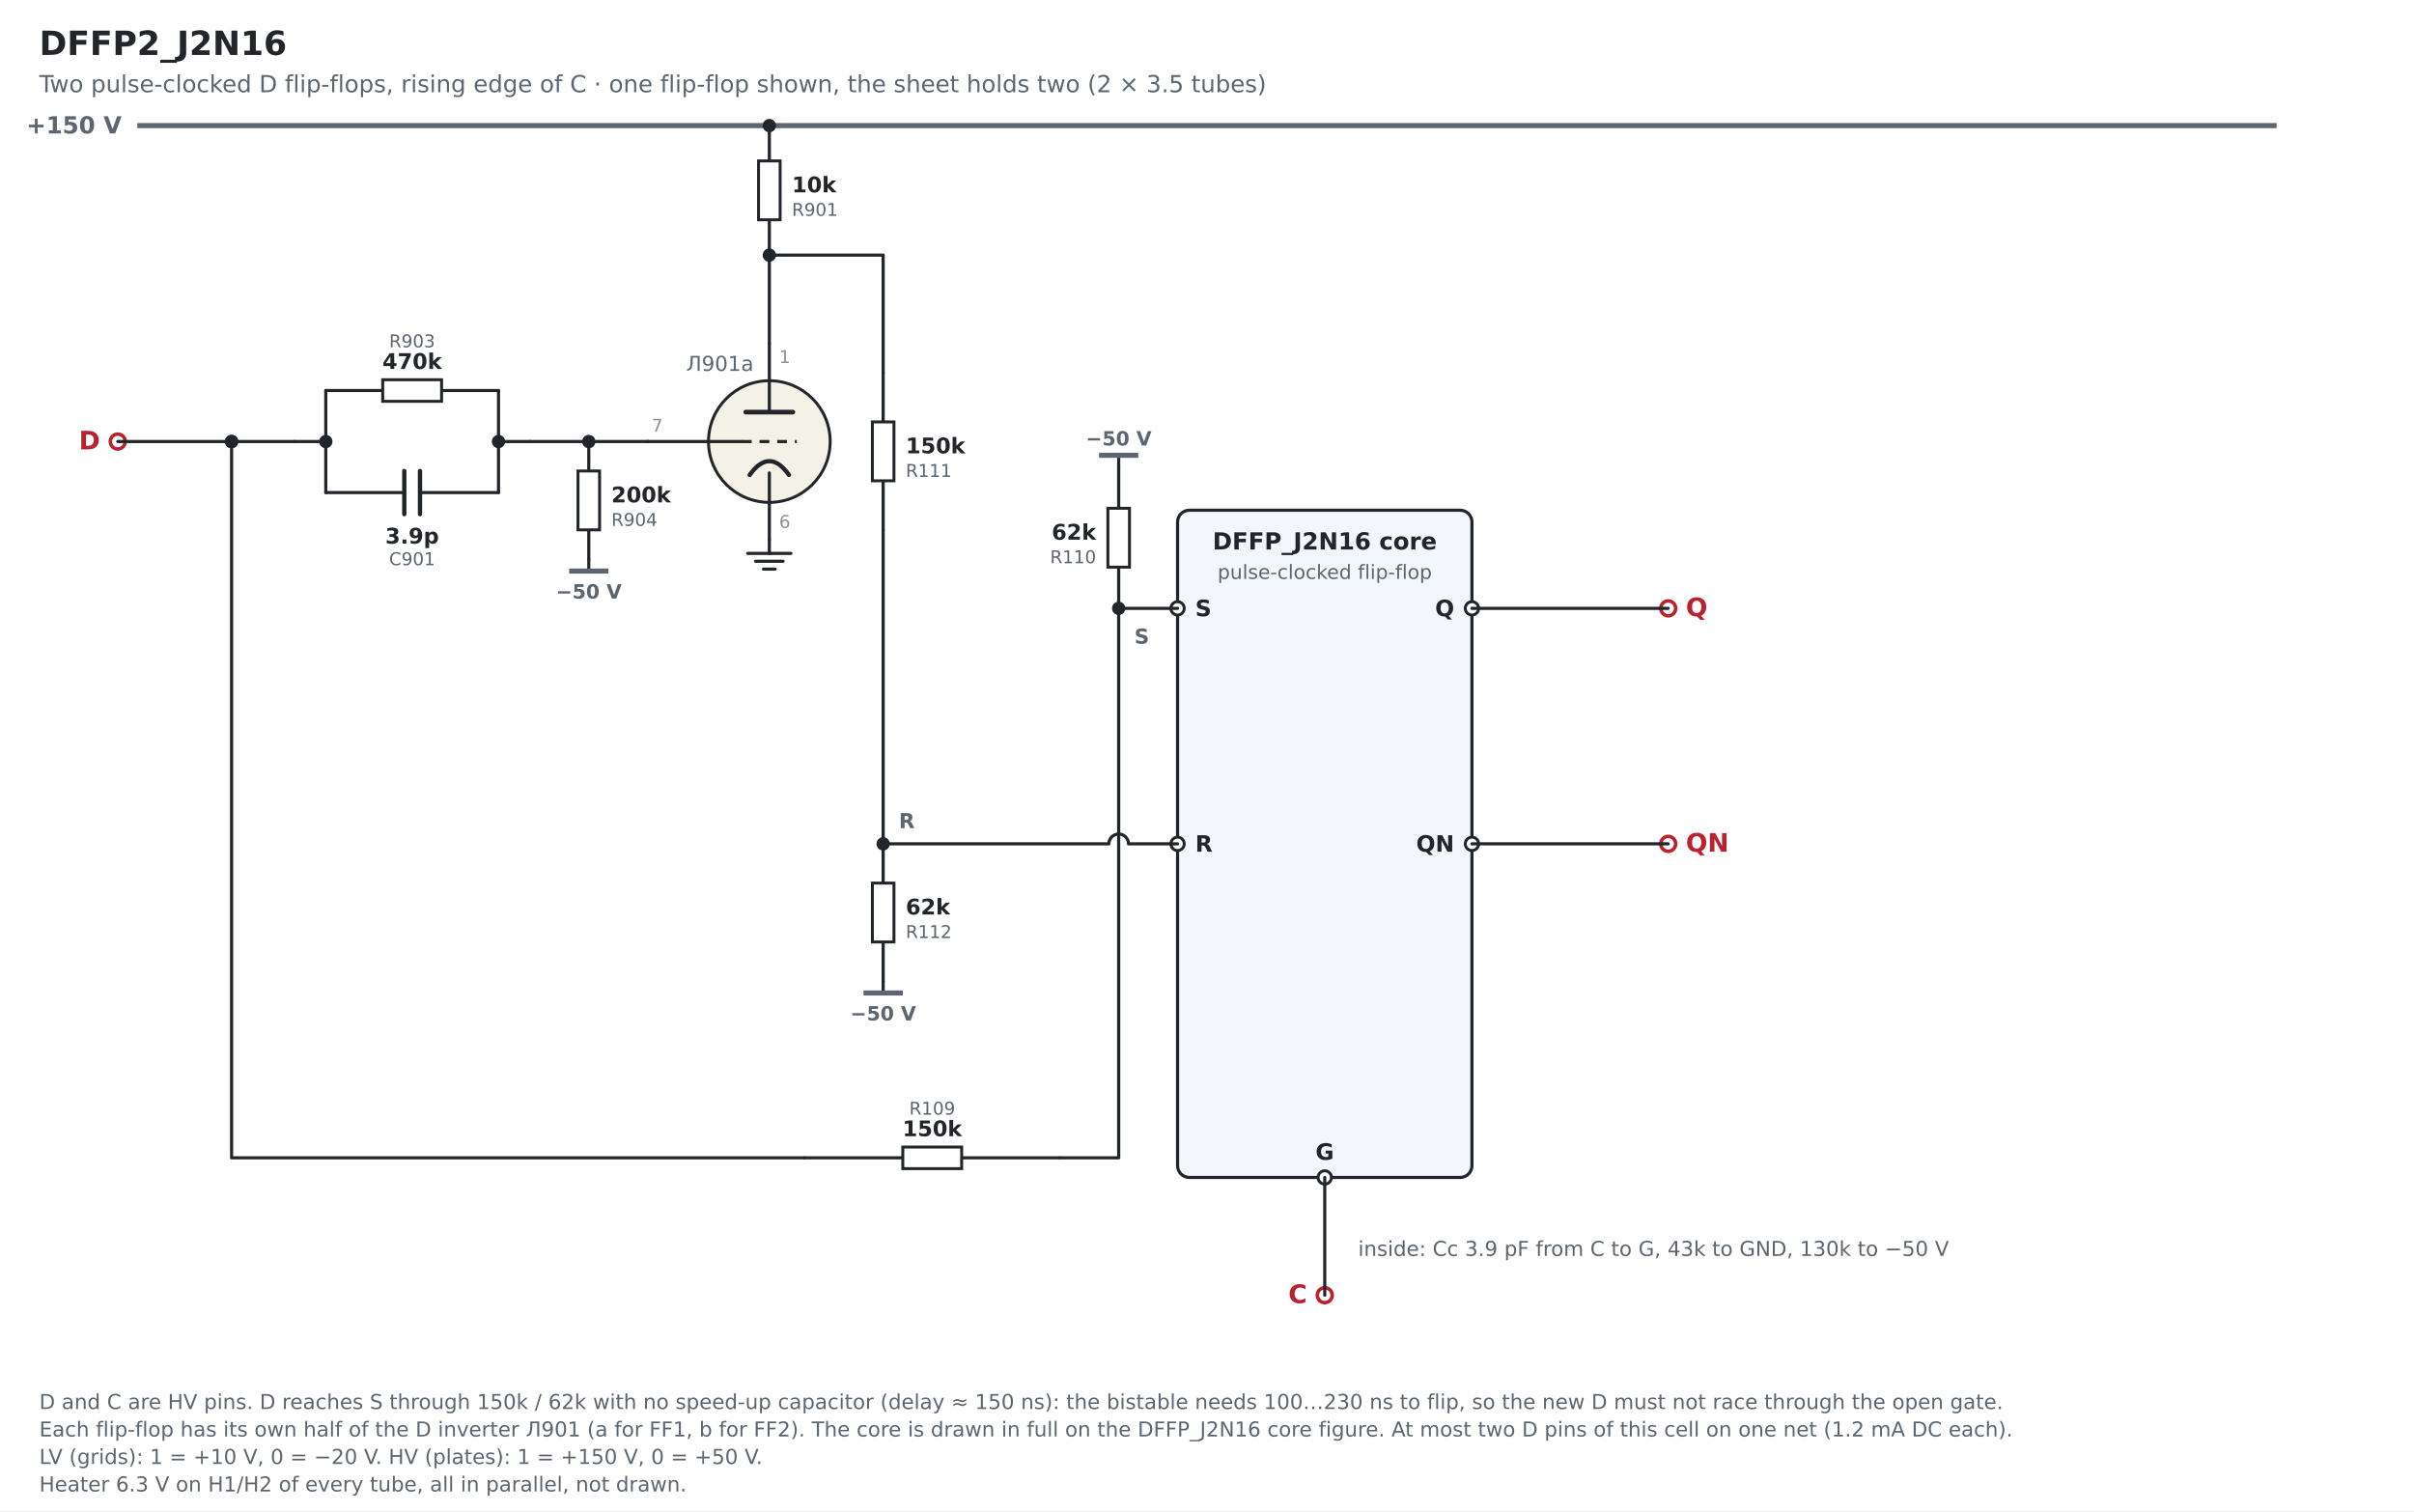
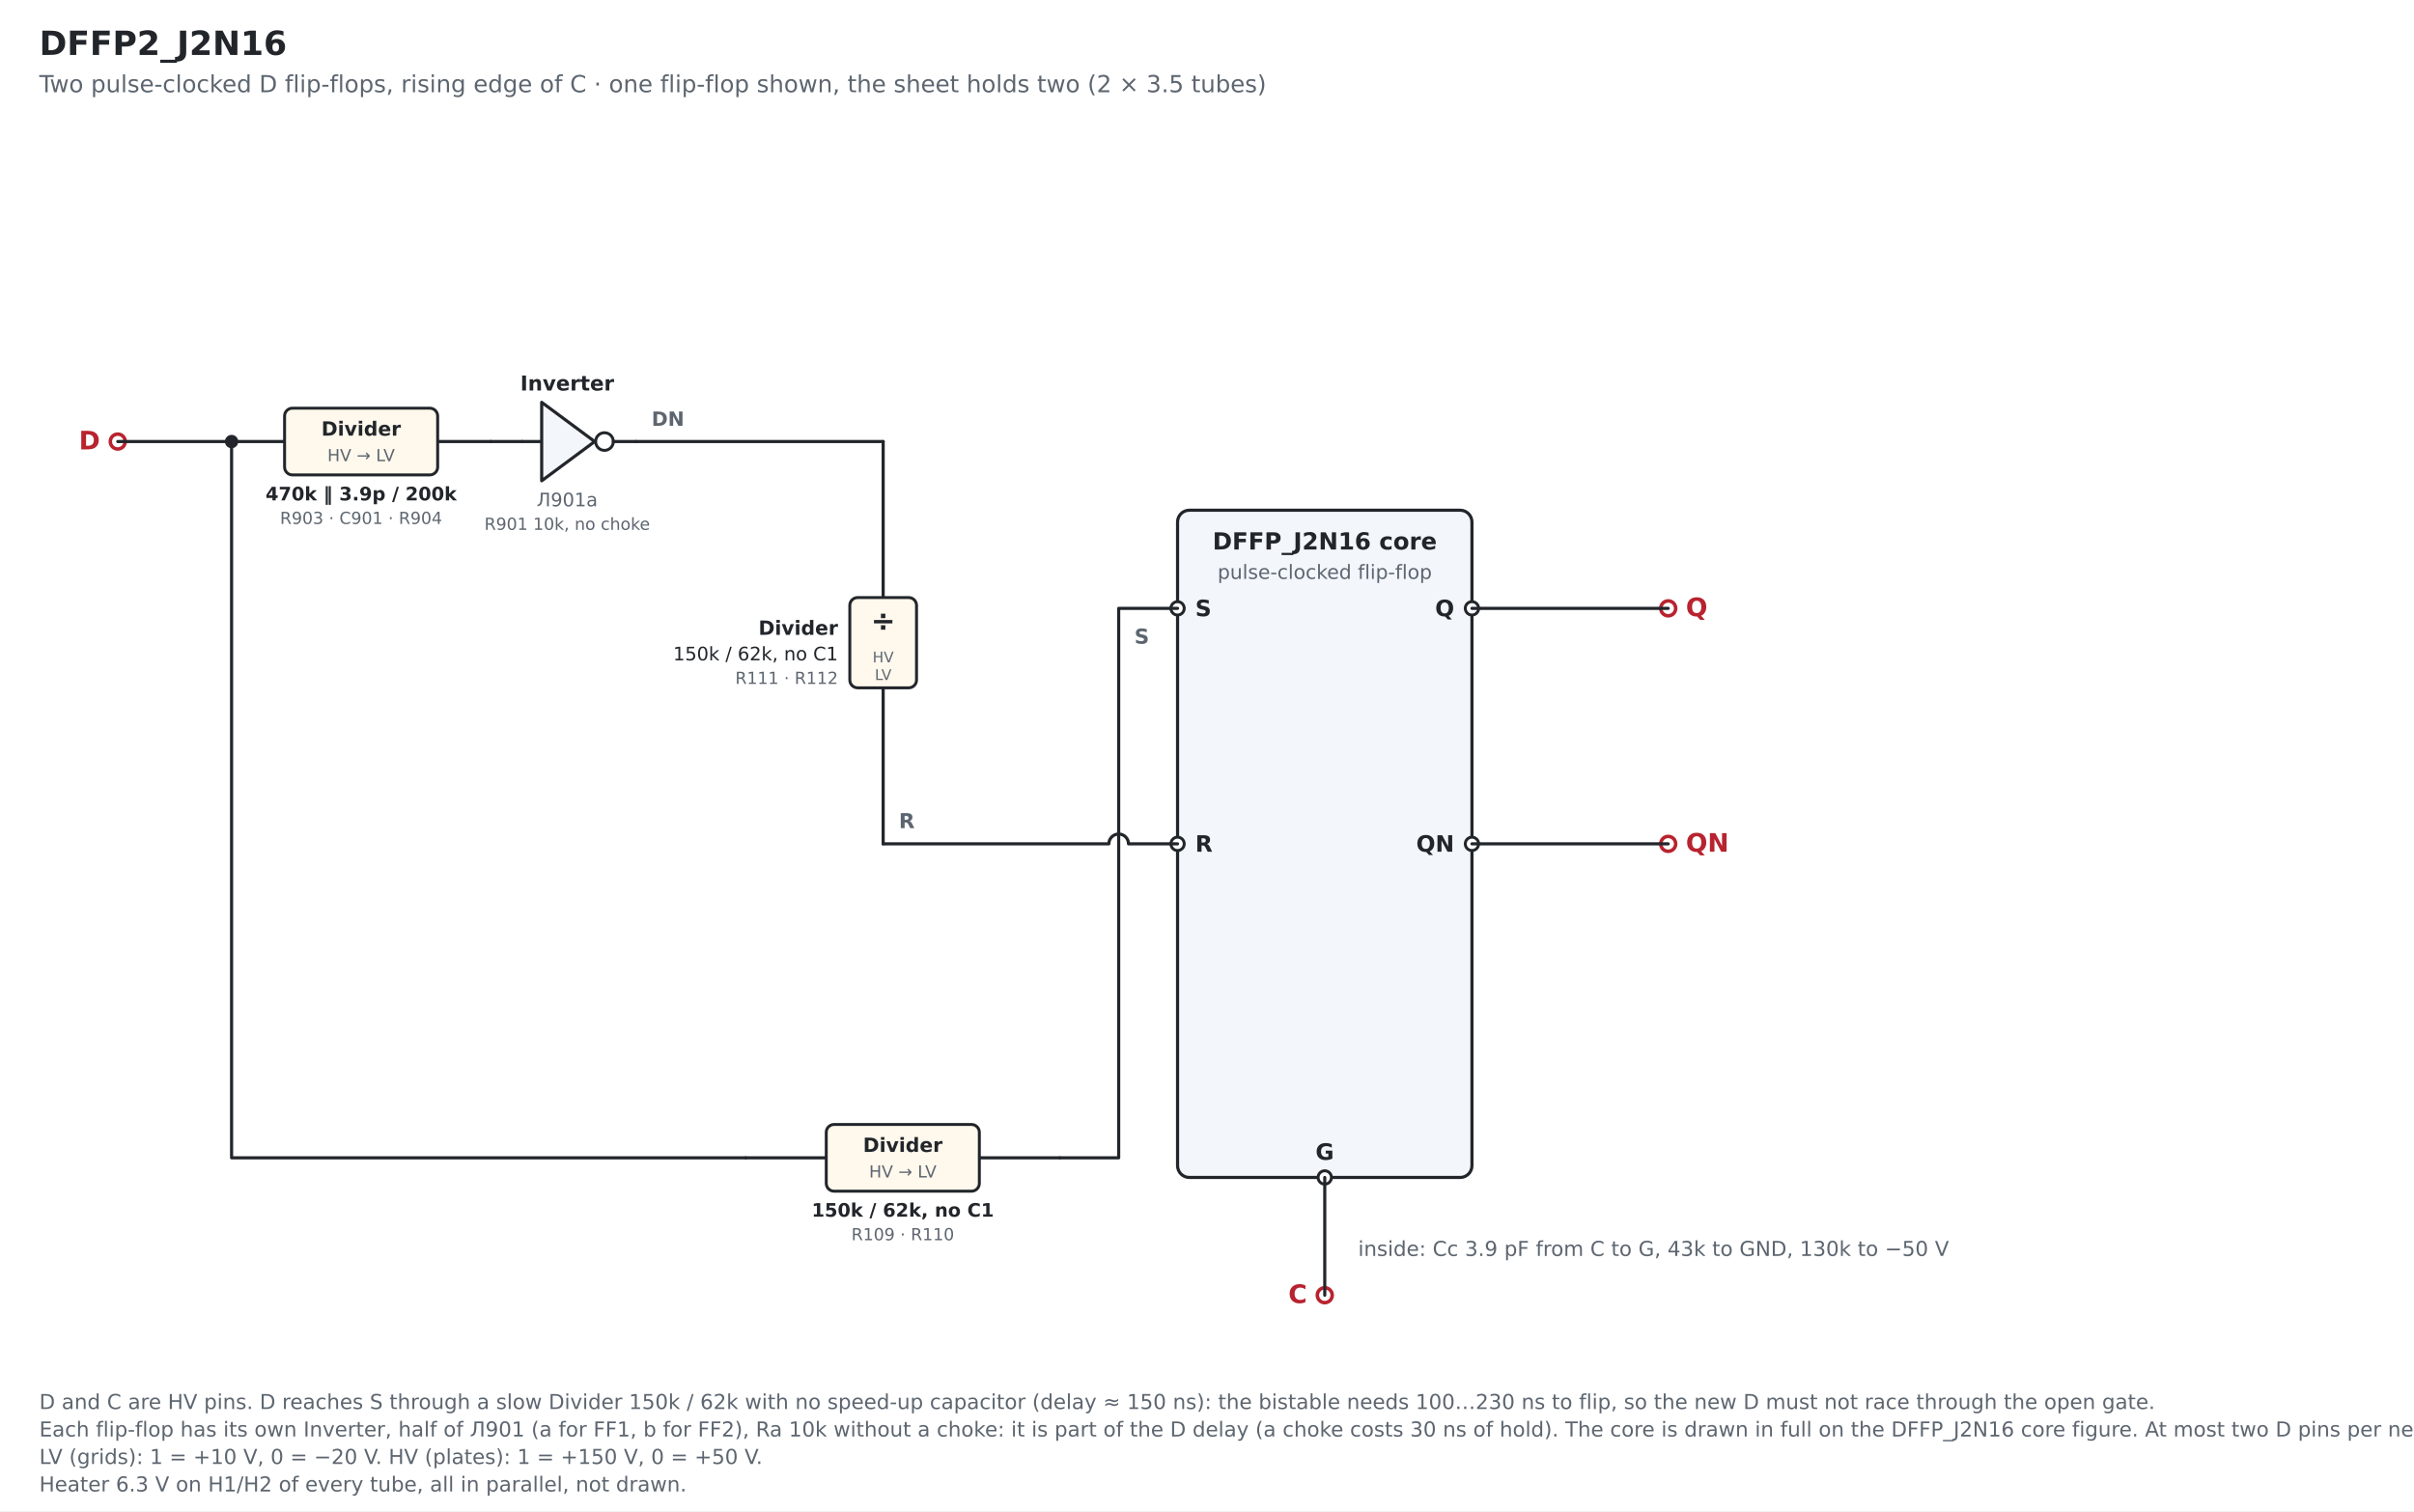
<svg xmlns="http://www.w3.org/2000/svg" viewBox="0 0 1230 770" width="1230" height="770" font-family="DejaVu Sans, Arial, sans-serif" role="img" aria-label="DFFP2_J2N16">
  <rect width="1230" height="770" fill="#ffffff" />
  <text x="20" y="28" font-size="17" font-weight="bold" fill="#22262b">DFFP2_J2N16</text>
  <text x="20" y="47" font-size="12" fill="#5d6670">Two pulse-clocked D flip-flops, rising edge of C  ·  one flip-flop shown, the sheet holds two (2 × 3.5 tubes)</text>
-   <line x1="70" y1="64" x2="1160" y2="64" stroke="#5d6670" stroke-width="2.6" stroke-linecap="butt" />
-   <text x="62" y="68" font-size="12" fill="#5d6670" text-anchor="end" font-weight="bold" font-style="normal">+150 V</text>
  <circle cx="60" cy="225" r="3.8" fill="#fff" stroke="#b8232f" stroke-width="1.8" />
  <text x="51" y="229" font-size="13" fill="#b8232f" text-anchor="end" font-weight="bold" font-style="normal">D</text>
-   <line x1="166" y1="199" x2="166" y2="251" stroke="#22262b" stroke-width="1.6" stroke-linecap="round" />
-   <line x1="254" y1="199" x2="254" y2="251" stroke="#22262b" stroke-width="1.6" stroke-linecap="round" />
-   <line x1="166" y1="199" x2="195" y2="199" stroke="#22262b" stroke-width="1.6" stroke-linecap="round" />
-   <line x1="225" y1="199" x2="254" y2="199" stroke="#22262b" stroke-width="1.6" stroke-linecap="round" />
-   <rect x="195" y="193.5" width="30" height="11" fill="#fff" stroke="#22262b" stroke-width="1.5" />
-   <text x="210" y="188" font-size="11" fill="#22262b" text-anchor="middle" font-weight="bold" font-style="normal">470k</text>
-   <text x="210" y="177" font-size="9" fill="#5d6670" text-anchor="middle" font-weight="normal" font-style="normal">R903</text>
-   <line x1="166" y1="251" x2="206" y2="251" stroke="#22262b" stroke-width="1.6" stroke-linecap="round" />
-   <line x1="214" y1="251" x2="254" y2="251" stroke="#22262b" stroke-width="1.6" stroke-linecap="round" />
-   <line x1="206" y1="240" x2="206" y2="262" stroke="#22262b" stroke-width="2.2" stroke-linecap="round" />
-   <line x1="214" y1="240" x2="214" y2="262" stroke="#22262b" stroke-width="2.2" stroke-linecap="round" />
-   <text x="210" y="277" font-size="11" fill="#22262b" text-anchor="middle" font-weight="bold" font-style="normal">3.9p</text>
-   <text x="210" y="288" font-size="9" fill="#5d6670" text-anchor="middle" font-weight="normal" font-style="normal">C901</text>
-   <line x1="300" y1="225" x2="300" y2="240" stroke="#22262b" stroke-width="1.6" stroke-linecap="round" />
-   <line x1="300" y1="270" x2="300" y2="285" stroke="#22262b" stroke-width="1.6" stroke-linecap="round" />
-   <rect x="294.5" y="240" width="11" height="30" fill="#fff" stroke="#22262b" stroke-width="1.5" />
-   <text x="311.5" y="256" font-size="11" fill="#22262b" text-anchor="start" font-weight="bold" font-style="normal">200k</text>
-   <text x="311.5" y="268" font-size="9" fill="#5d6670" text-anchor="start" font-weight="normal" font-style="normal">R904</text>
-   <line x1="300" y1="285" x2="300" y2="291" stroke="#22262b" stroke-width="1.6" stroke-linecap="round" />
-   <line x1="290" y1="291" x2="310" y2="291" stroke="#5d6670" stroke-width="2.6" stroke-linecap="butt" />
-   <text x="300" y="305" font-size="10" fill="#5d6670" text-anchor="middle" font-weight="bold" font-style="normal">−50 V</text>
-   <circle cx="392" cy="225" r="31" fill="#f4f1e6" stroke="#22262b" stroke-width="1.5" />
-   <line x1="380" y1="210" x2="404" y2="210" stroke="#22262b" stroke-width="2.4" stroke-linecap="round" />
-   <line x1="392" y1="210" x2="392" y2="175" stroke="#22262b" stroke-width="1.6" stroke-linecap="round" />
-   <line x1="378" y1="225" x2="406" y2="225" stroke="#22262b" stroke-width="1.6" stroke-linecap="butt" stroke-dasharray="5 4" />
-   <line x1="378" y1="225" x2="330" y2="225" stroke="#22262b" stroke-width="1.6" stroke-linecap="round" />
-   <path d="M382,242 Q392,228 402,242" stroke="#22262b" stroke-width="2.2" fill="none" stroke-linejoin="round" stroke-linecap="round" />
-   <line x1="392" y1="241" x2="392" y2="275" stroke="#22262b" stroke-width="1.6" stroke-linecap="round" />
-   <text x="397" y="185" font-size="9" fill="#8b929a" text-anchor="start" font-weight="normal" font-style="normal">1</text>
-   <text x="332" y="220" font-size="9" fill="#8b929a" text-anchor="start" font-weight="normal" font-style="normal">7</text>
-   <text x="397" y="269" font-size="9" fill="#8b929a" text-anchor="start" font-weight="normal" font-style="normal">6</text>
-   <text x="384" y="189" font-size="10.5" fill="#5d6670" text-anchor="end" font-weight="normal" font-style="normal">Л901a</text>
-   <line x1="392" y1="64" x2="392" y2="82" stroke="#22262b" stroke-width="1.6" stroke-linecap="round" />
-   <line x1="392" y1="112" x2="392" y2="130" stroke="#22262b" stroke-width="1.6" stroke-linecap="round" />
-   <rect x="386.5" y="82" width="11" height="30" fill="#fff" stroke="#22262b" stroke-width="1.5" />
-   <text x="403.5" y="98" font-size="11" fill="#22262b" text-anchor="start" font-weight="bold" font-style="normal">10k</text>
-   <text x="403.5" y="110" font-size="9" fill="#5d6670" text-anchor="start" font-weight="normal" font-style="normal">R901</text>
-   <line x1="392" y1="275" x2="392" y2="282" stroke="#22262b" stroke-width="1.6" stroke-linecap="round" />
-   <line x1="381" y1="282" x2="403" y2="282" stroke="#22262b" stroke-width="1.6" stroke-linecap="round" />
-   <line x1="385" y1="286" x2="399" y2="286" stroke="#22262b" stroke-width="1.6" stroke-linecap="round" />
-   <line x1="389" y1="290" x2="395" y2="290" stroke="#22262b" stroke-width="1.6" stroke-linecap="round" />
-   <line x1="450" y1="190" x2="450" y2="215" stroke="#22262b" stroke-width="1.6" stroke-linecap="round" />
-   <line x1="450" y1="245" x2="450" y2="270" stroke="#22262b" stroke-width="1.6" stroke-linecap="round" />
-   <rect x="444.5" y="215" width="11" height="30" fill="#fff" stroke="#22262b" stroke-width="1.5" />
-   <text x="461.5" y="231" font-size="11" fill="#22262b" text-anchor="start" font-weight="bold" font-style="normal">150k</text>
-   <text x="461.5" y="243" font-size="9" fill="#5d6670" text-anchor="start" font-weight="normal" font-style="normal">R111</text>
-   <line x1="450" y1="430" x2="450" y2="450" stroke="#22262b" stroke-width="1.6" stroke-linecap="round" />
-   <line x1="450" y1="480" x2="450" y2="500" stroke="#22262b" stroke-width="1.6" stroke-linecap="round" />
-   <rect x="444.5" y="450" width="11" height="30" fill="#fff" stroke="#22262b" stroke-width="1.5" />
-   <text x="461.5" y="466" font-size="11" fill="#22262b" text-anchor="start" font-weight="bold" font-style="normal">62k</text>
-   <text x="461.5" y="478" font-size="9" fill="#5d6670" text-anchor="start" font-weight="normal" font-style="normal">R112</text>
-   <line x1="450" y1="500" x2="450" y2="506" stroke="#22262b" stroke-width="1.6" stroke-linecap="round" />
-   <line x1="440" y1="506" x2="460" y2="506" stroke="#5d6670" stroke-width="2.6" stroke-linecap="butt" />
-   <text x="450" y="520" font-size="10" fill="#5d6670" text-anchor="middle" font-weight="bold" font-style="normal">−50 V</text>
+   <line x1="118" y1="225" x2="145" y2="225" stroke="#22262b" stroke-width="1.6" stroke-linecap="round" />
+   <line x1="223" y1="225" x2="250" y2="225" stroke="#22262b" stroke-width="1.6" stroke-linecap="round" />
+   <rect x="145" y="208" width="78" height="34" rx="4" fill="#fff8ec" stroke="#22262b" stroke-width="1.5" />
+   <text x="184" y="222" font-size="10" fill="#22262b" text-anchor="middle" font-weight="bold" font-style="normal">Divider</text>
+   <text x="184" y="235" font-size="8.5" fill="#5d6670" text-anchor="middle" font-weight="normal" font-style="normal">HV → LV</text>
+   <text x="184" y="255" font-size="9.5" fill="#22262b" text-anchor="middle" font-weight="bold" font-style="normal">470k ‖ 3.9p / 200k</text>
+   <text x="184" y="267" font-size="8.5" fill="#5d6670" text-anchor="middle" font-weight="normal" font-style="normal">R903 · C901 · R904</text>
+   <line x1="266" y1="225" x2="276" y2="225" stroke="#22262b" stroke-width="1.6" stroke-linecap="round" />
+   <path d="M276,205 L303,225 L276,245 Z" stroke="#22262b" stroke-width="1.6" fill="#f3f6fb" stroke-linejoin="round" stroke-linecap="round" />
+   <circle cx="308" cy="225" r="4.5" fill="#fff" stroke="#22262b" stroke-width="1.5" />
+   <line x1="312.5" y1="225" x2="324" y2="225" stroke="#22262b" stroke-width="1.6" stroke-linecap="round" />
+   <text x="289" y="199" font-size="10.5" fill="#22262b" text-anchor="middle" font-weight="bold" font-style="normal">Inverter</text>
+   <text x="289" y="258" font-size="9.5" fill="#5d6670" text-anchor="middle" font-weight="normal" font-style="normal">Л901a</text>
+   <text x="289" y="270" font-size="8.5" fill="#5d6670" text-anchor="middle" font-weight="normal" font-style="normal">R901 10k, no choke</text>
+   <text x="332" y="217" font-size="10" fill="#5d6670" text-anchor="start" font-weight="bold" font-style="normal">DN</text>
+   <line x1="450" y1="225" x2="450" y2="304.5" stroke="#22262b" stroke-width="1.6" stroke-linecap="round" />
+   <line x1="450" y1="350.5" x2="450" y2="430" stroke="#22262b" stroke-width="1.6" stroke-linecap="round" />
+   <rect x="433" y="304.5" width="34" height="46" rx="4" fill="#fff8ec" stroke="#22262b" stroke-width="1.5" />
+   <text x="450" y="321.5" font-size="15" fill="#22262b" text-anchor="middle" font-weight="bold" font-style="normal">÷</text>
+   <text x="450" y="337.5" font-size="7.5" fill="#5d6670" text-anchor="middle" font-weight="normal" font-style="normal">HV</text>
+   <text x="450" y="346.5" font-size="7.5" fill="#5d6670" text-anchor="middle" font-weight="normal" font-style="normal">LV</text>
+   <text x="427" y="323.5" font-size="10" fill="#22262b" text-anchor="end" font-weight="bold" font-style="normal">Divider</text>
+   <text x="427" y="336.5" font-size="9.5" fill="#22262b" text-anchor="end" font-weight="normal" font-style="normal">150k / 62k, no C1</text>
+   <text x="427" y="348.5" font-size="8.5" fill="#5d6670" text-anchor="end" font-weight="normal" font-style="normal">R111 · R112</text>
  <text x="458" y="422" font-size="10.5" fill="#5d6670" text-anchor="start" font-weight="bold" font-style="normal">R</text>
-   <line x1="410" y1="590" x2="460" y2="590" stroke="#22262b" stroke-width="1.6" stroke-linecap="round" />
-   <line x1="490" y1="590" x2="540" y2="590" stroke="#22262b" stroke-width="1.6" stroke-linecap="round" />
-   <rect x="460" y="584.5" width="30" height="11" fill="#fff" stroke="#22262b" stroke-width="1.5" />
-   <text x="475" y="579" font-size="11" fill="#22262b" text-anchor="middle" font-weight="bold" font-style="normal">150k</text>
-   <text x="475" y="568" font-size="9" fill="#5d6670" text-anchor="middle" font-weight="normal" font-style="normal">R109</text>
-   <line x1="570" y1="238" x2="570" y2="259" stroke="#22262b" stroke-width="1.6" stroke-linecap="round" />
-   <line x1="570" y1="289" x2="570" y2="310" stroke="#22262b" stroke-width="1.6" stroke-linecap="round" />
-   <rect x="564.5" y="259" width="11" height="30" fill="#fff" stroke="#22262b" stroke-width="1.5" />
-   <text x="558.5" y="275" font-size="11" fill="#22262b" text-anchor="end" font-weight="bold" font-style="normal">62k</text>
-   <text x="558.5" y="287" font-size="9" fill="#5d6670" text-anchor="end" font-weight="normal" font-style="normal">R110</text>
-   <line x1="570" y1="238" x2="570" y2="232" stroke="#22262b" stroke-width="1.6" stroke-linecap="round" />
-   <line x1="560" y1="232" x2="580" y2="232" stroke="#5d6670" stroke-width="2.6" stroke-linecap="butt" />
-   <text x="570" y="227" font-size="10" fill="#5d6670" text-anchor="middle" font-weight="bold" font-style="normal">−50 V</text>
+   <line x1="380" y1="590" x2="421" y2="590" stroke="#22262b" stroke-width="1.6" stroke-linecap="round" />
+   <line x1="499" y1="590" x2="540" y2="590" stroke="#22262b" stroke-width="1.6" stroke-linecap="round" />
+   <rect x="421" y="573" width="78" height="34" rx="4" fill="#fff8ec" stroke="#22262b" stroke-width="1.5" />
+   <text x="460" y="587" font-size="10" fill="#22262b" text-anchor="middle" font-weight="bold" font-style="normal">Divider</text>
+   <text x="460" y="600" font-size="8.5" fill="#5d6670" text-anchor="middle" font-weight="normal" font-style="normal">HV → LV</text>
+   <text x="460" y="620" font-size="9.5" fill="#22262b" text-anchor="middle" font-weight="bold" font-style="normal">150k / 62k, no C1</text>
+   <text x="460" y="632" font-size="8.5" fill="#5d6670" text-anchor="middle" font-weight="normal" font-style="normal">R109 · R110</text>
  <text x="578" y="328" font-size="10.5" fill="#5d6670" text-anchor="start" font-weight="bold" font-style="normal">S</text>
  <rect x="600" y="260" width="150" height="340" rx="6" fill="#f3f6fb" stroke="#22262b" stroke-width="1.6" />
  <text x="675" y="280" font-size="12" fill="#22262b" text-anchor="middle" font-weight="bold" font-style="normal">DFFP_J2N16 core</text>
  <text x="675" y="295" font-size="10" fill="#5d6670" text-anchor="middle" font-weight="normal" font-style="normal">pulse-clocked flip-flop</text>
  <circle cx="600" cy="310" r="3.4" fill="#fff" stroke="#22262b" stroke-width="1.5" />
  <text x="609" y="314" font-size="11.5" fill="#22262b" text-anchor="start" font-weight="bold" font-style="normal">S</text>
  <circle cx="600" cy="430" r="3.4" fill="#fff" stroke="#22262b" stroke-width="1.5" />
  <text x="609" y="434" font-size="11.5" fill="#22262b" text-anchor="start" font-weight="bold" font-style="normal">R</text>
  <circle cx="750" cy="310" r="3.4" fill="#fff" stroke="#22262b" stroke-width="1.5" />
  <text x="741" y="314" font-size="11.5" fill="#22262b" text-anchor="end" font-weight="bold" font-style="normal">Q</text>
  <circle cx="750" cy="430" r="3.4" fill="#fff" stroke="#22262b" stroke-width="1.5" />
  <text x="741" y="434" font-size="11.5" fill="#22262b" text-anchor="end" font-weight="bold" font-style="normal">QN</text>
  <circle cx="675" cy="600" r="3.4" fill="#fff" stroke="#22262b" stroke-width="1.5" />
  <text x="675" y="591" font-size="11.5" fill="#22262b" text-anchor="middle" font-weight="bold" font-style="normal">G</text>
  <circle cx="675" cy="660" r="3.8" fill="#fff" stroke="#b8232f" stroke-width="1.8" />
  <text x="666" y="664" font-size="13" fill="#b8232f" text-anchor="end" font-weight="bold" font-style="normal">C</text>
  <circle cx="850" cy="310" r="3.8" fill="#fff" stroke="#b8232f" stroke-width="1.8" />
  <text x="859" y="314" font-size="13" fill="#b8232f" text-anchor="start" font-weight="bold" font-style="normal">Q</text>
  <circle cx="850" cy="430" r="3.8" fill="#fff" stroke="#b8232f" stroke-width="1.8" />
  <text x="859" y="434" font-size="13" fill="#b8232f" text-anchor="start" font-weight="bold" font-style="normal">QN</text>
  <text x="692" y="640" font-size="10.5" fill="#5d6670" text-anchor="start" font-weight="normal" font-style="normal">inside: Cc 3.9 pF from C to G, 43k to GND, 130k to −50 V</text>
  <path d="M60,225 L118,225" fill="none" stroke="#22262b" stroke-width="1.6" stroke-linejoin="round" stroke-linecap="round" />
-   <path d="M118,225 L150,225" fill="none" stroke="#22262b" stroke-width="1.6" stroke-linejoin="round" stroke-linecap="round" />
-   <path d="M150,225 L166,225" fill="none" stroke="#22262b" stroke-width="1.6" stroke-linejoin="round" stroke-linecap="round" />
-   <path d="M254,225 L270,225" fill="none" stroke="#22262b" stroke-width="1.6" stroke-linejoin="round" stroke-linecap="round" />
-   <path d="M270,225 L330,225" fill="none" stroke="#22262b" stroke-width="1.6" stroke-linejoin="round" stroke-linecap="round" />
-   <path d="M330,225 L330,225" fill="none" stroke="#22262b" stroke-width="1.6" stroke-linejoin="round" stroke-linecap="round" />
-   <path d="M392,130 L392,175" fill="none" stroke="#22262b" stroke-width="1.6" stroke-linejoin="round" stroke-linecap="round" />
-   <path d="M392,130 L450,130 L450,190" fill="none" stroke="#22262b" stroke-width="1.6" stroke-linejoin="round" stroke-linecap="round" />
-   <path d="M450,270 L450,430" fill="none" stroke="#22262b" stroke-width="1.6" stroke-linejoin="round" stroke-linecap="round" />
+   <path d="M250,225 L266,225" fill="none" stroke="#22262b" stroke-width="1.6" stroke-linejoin="round" stroke-linecap="round" />
+   <path d="M324,225 L450,225" fill="none" stroke="#22262b" stroke-width="1.6" stroke-linejoin="round" stroke-linecap="round" />
  <path d="M450,430 L565,430 a5,5 0 0 1 10,0 L600,430" fill="none" stroke="#22262b" stroke-width="1.6" stroke-linejoin="round" stroke-linecap="round" />
-   <path d="M118,225 L118,590 L410,590" fill="none" stroke="#22262b" stroke-width="1.6" stroke-linejoin="round" stroke-linecap="round" />
+   <path d="M118,225 L118,590 L380,590" fill="none" stroke="#22262b" stroke-width="1.6" stroke-linejoin="round" stroke-linecap="round" />
  <path d="M540,590 L570,590 L570,310 L600,310" fill="none" stroke="#22262b" stroke-width="1.6" stroke-linejoin="round" stroke-linecap="round" />
  <path d="M675,660 L675,600" fill="none" stroke="#22262b" stroke-width="1.6" stroke-linejoin="round" stroke-linecap="round" />
  <path d="M750,310 L850,310" fill="none" stroke="#22262b" stroke-width="1.6" stroke-linejoin="round" stroke-linecap="round" />
  <path d="M750,430 L850,430" fill="none" stroke="#22262b" stroke-width="1.6" stroke-linejoin="round" stroke-linecap="round" />
  <circle cx="118" cy="225" r="3.4" fill="#22262b" />
-   <circle cx="166" cy="225" r="3.4" fill="#22262b" />
-   <circle cx="254" cy="225" r="3.4" fill="#22262b" />
-   <circle cx="300" cy="225" r="3.4" fill="#22262b" />
-   <circle cx="392" cy="64" r="3.4" fill="#22262b" />
-   <circle cx="392" cy="130" r="3.4" fill="#22262b" />
-   <circle cx="450" cy="430" r="3.4" fill="#22262b" />
-   <circle cx="118" cy="225" r="3.4" fill="#22262b" />
-   <circle cx="570" cy="310" r="3.4" fill="#22262b" />
-   <text x="20" y="718" font-size="10.5" fill="#5d6670">D and C are HV pins. D reaches S through 150k / 62k with no speed-up capacitor (delay ≈ 150 ns): the bistable needs 100…230 ns to flip, so the new D must not race through the open gate.</text>
-   <text x="20" y="732" font-size="10.5" fill="#5d6670">Each flip-flop has its own half of the D inverter Л901 (a for FF1, b for FF2). The core is drawn in full on the DFFP_J2N16 core figure. At most two D pins of this cell on one net (1.2 mA DC each).</text>
+   <text x="20" y="718" font-size="10.5" fill="#5d6670">D and C are HV pins. D reaches S through a slow Divider 150k / 62k with no speed-up capacitor (delay ≈ 150 ns): the bistable needs 100…230 ns to flip, so the new D must not race through the open gate.</text>
+   <text x="20" y="732" font-size="10.5" fill="#5d6670">Each flip-flop has its own Inverter, half of Л901 (a for FF1, b for FF2), Ra 10k without a choke: it is part of the D delay (a choke costs 30 ns of hold). The core is drawn in full on the DFFP_J2N16 core figure. At most two D pins per net (1.2 mA DC each).</text>
  <text x="20" y="746" font-size="10.5" fill="#5d6670">LV (grids): 1 = +10 V, 0 = −20 V.   HV (plates): 1 = +150 V, 0 = +50 V.</text>
  <text x="20" y="760" font-size="10.5" fill="#5d6670">Heater 6.3 V on H1/H2 of every tube, all in parallel, not drawn.</text>
</svg>
